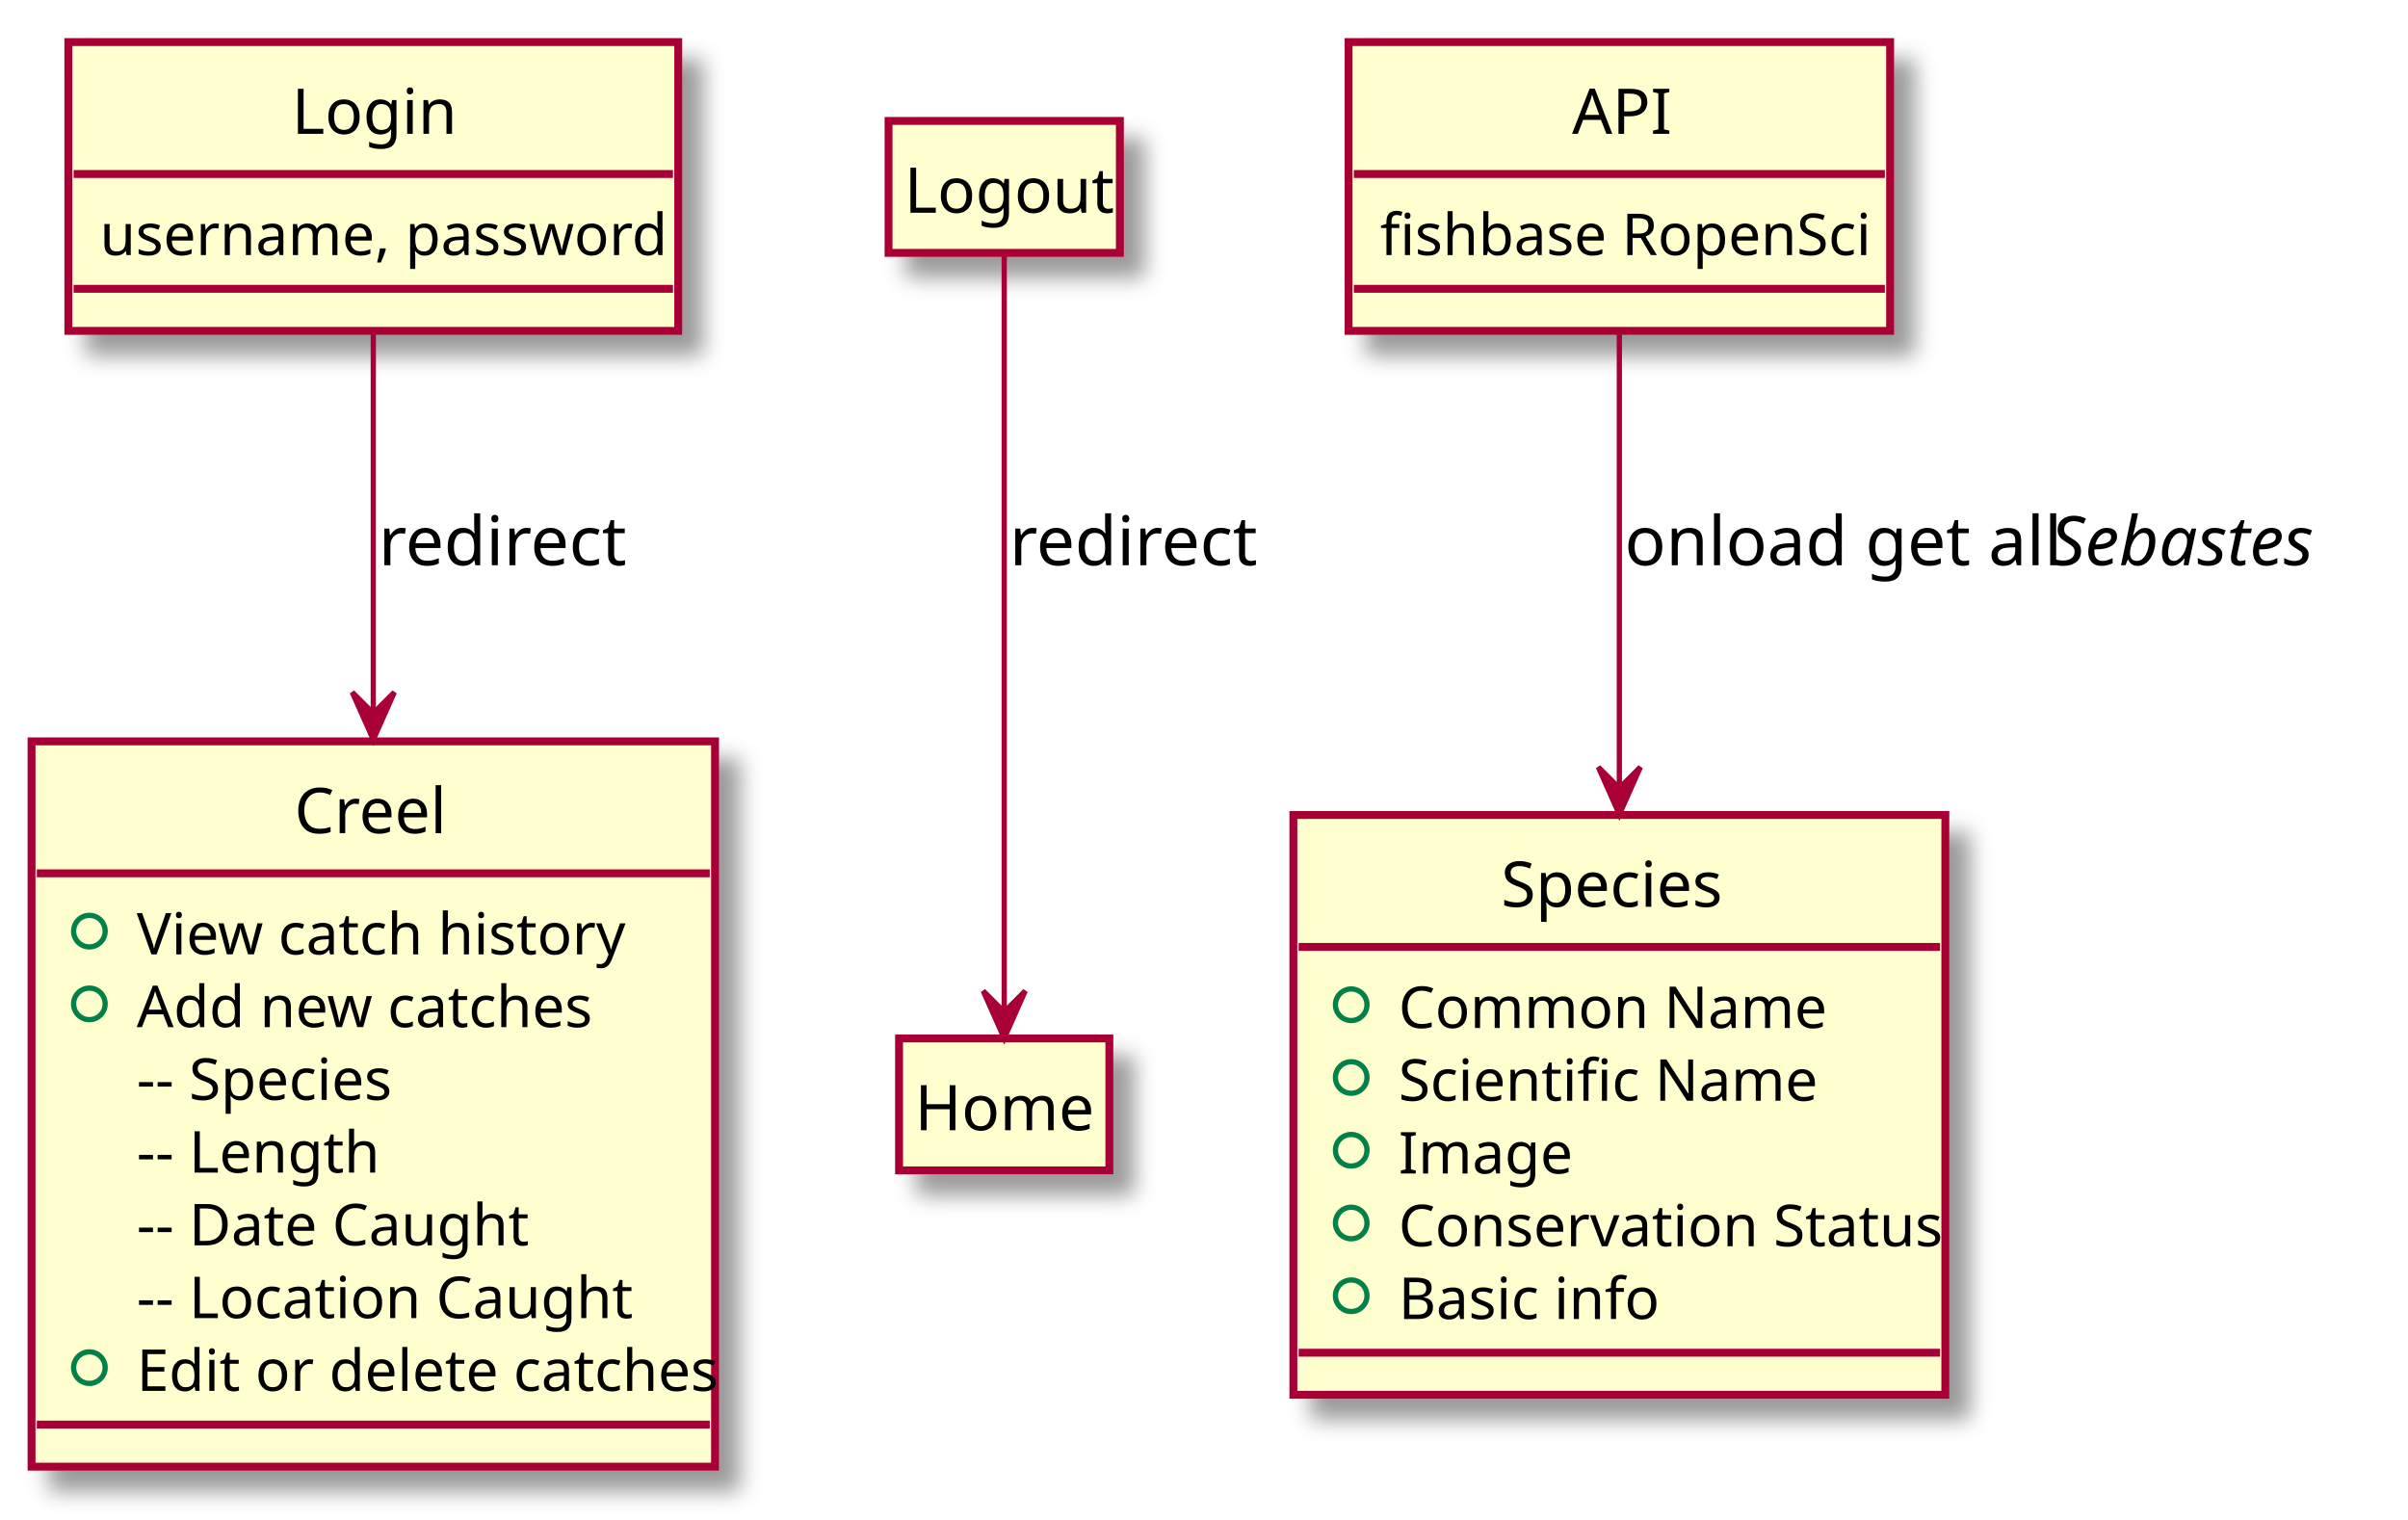
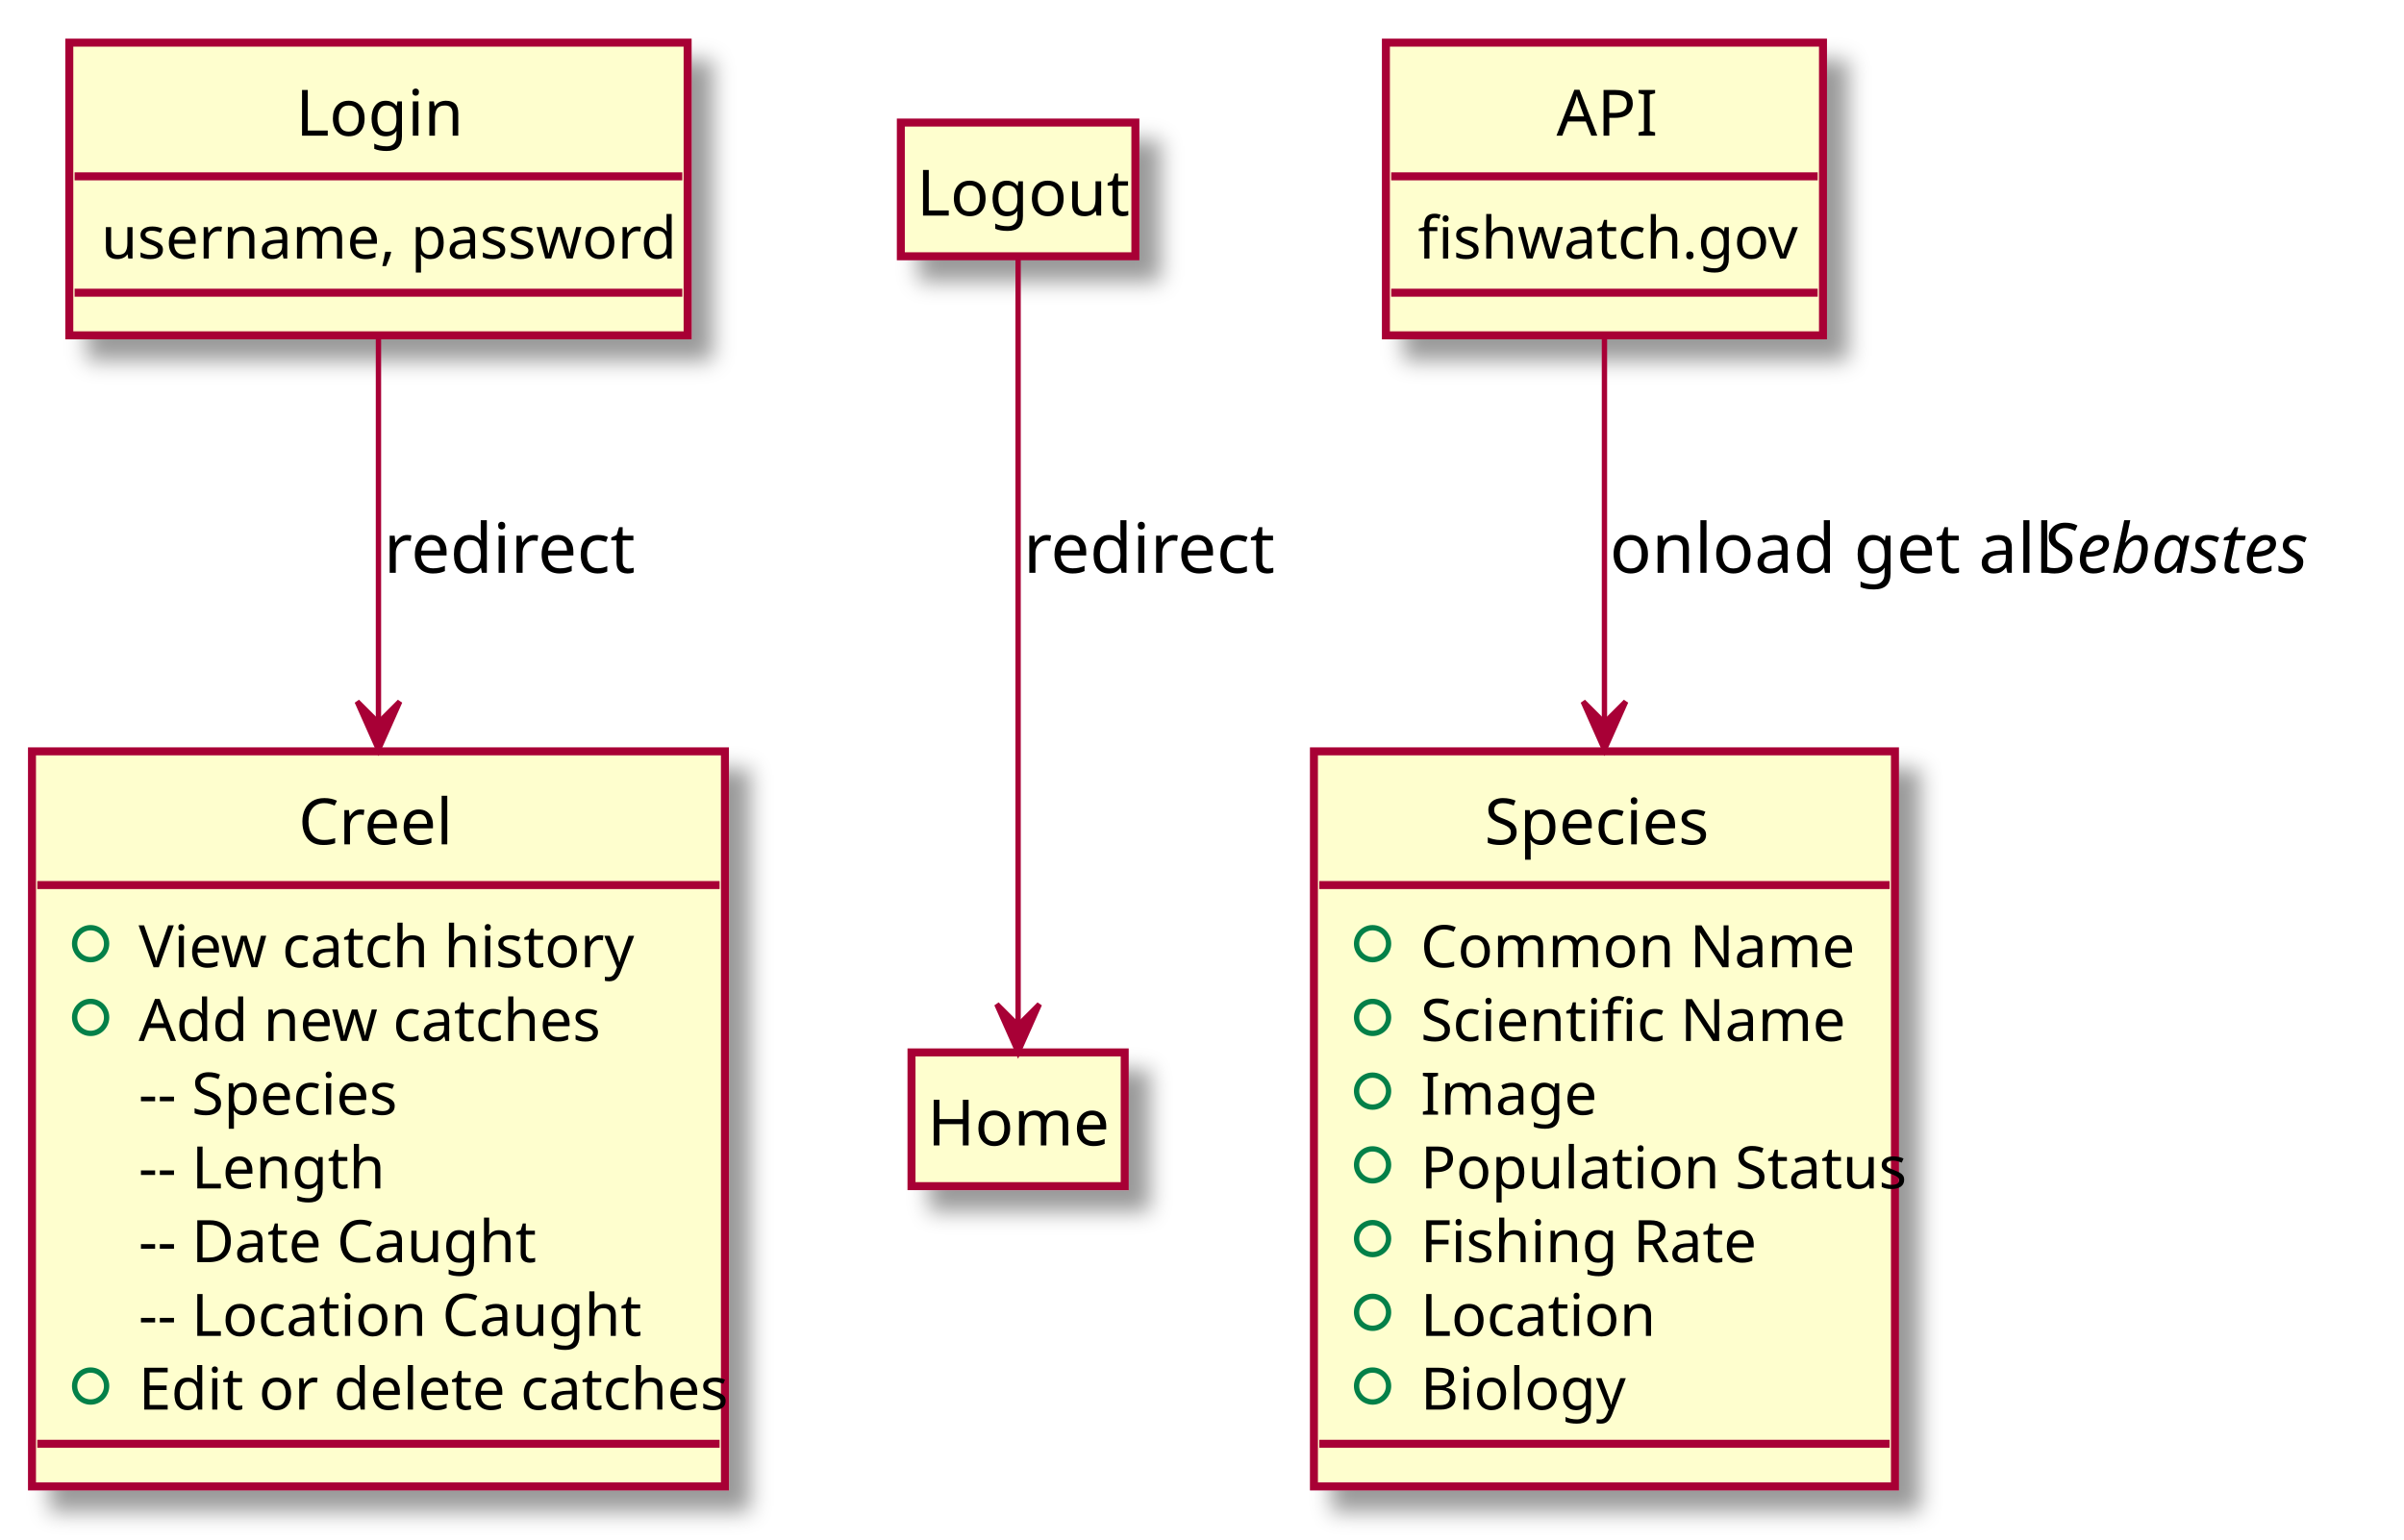
- <svg xmlns="http://www.w3.org/2000/svg" contentScriptType="application/ecmascript" contentStyleType="text/css" height="1156px" preserveAspectRatio="none" style="width:1832px;height:1156px;" version="1.1" viewBox="0 0 1832 1156" width="1832px" zoomAndPan="magnify">
+ <svg xmlns="http://www.w3.org/2000/svg" contentScriptType="application/ecmascript" contentStyleType="text/css" height="1156px" preserveAspectRatio="none" style="width:1804px;height:1156px;" version="1.1" viewBox="0 0 1804 1156" width="1804px" zoomAndPan="magnify">
  <defs>
-     <filter height="300%" id="f1oln7vkwozsbx" width="300%" x="-1" y="-1">
+     <filter height="300%" id="f1p0w479m1gyuu" width="300%" x="-1" y="-1">
      <feGaussianBlur result="blurOut" stdDeviation="8.0" />
      <feColorMatrix in="blurOut" result="blurOut2" type="matrix" values="0 0 0 0 0 0 0 0 0 0 0 0 0 0 0 0 0 0 .4 0" />
      <feOffset dx="16.0" dy="16.0" in="blurOut2" result="blurOut3" />
      <feBlend in="SourceGraphic" in2="blurOut3" mode="normal" />
    </filter>
  </defs>
  <g>
-     <rect fill="#FEFECE" filter="url(#f1oln7vkwozsbx)" height="219.719" id="Login" style="stroke: #A80036; stroke-width: 6.0;" width="464" x="52" y="32" />
+     <rect fill="#FEFECE" filter="url(#f1p0w479m1gyuu)" height="219.719" id="Login" style="stroke: #A80036; stroke-width: 6.0;" width="464" x="52" y="32" />
    <text fill="#000000" font-family="sans-serif" font-size="48" lengthAdjust="spacingAndGlyphs" textLength="124" x="222" y="101.828">Login</text>
    <line style="stroke: #A80036; stroke-width: 6.0;" x1="56" x2="512" y1="132.375" y2="132.375" />
    <text fill="#000000" font-family="sans-serif" font-size="44" lengthAdjust="spacingAndGlyphs" textLength="416" x="76" y="194.051">username, password</text>
    <line style="stroke: #A80036; stroke-width: 6.0;" x1="56" x2="512" y1="219.719" y2="219.719" />
-     <rect fill="#FEFECE" filter="url(#f1oln7vkwozsbx)" height="551.781" id="Creel" style="stroke: #A80036; stroke-width: 6.0;" width="520" x="24" y="564" />
+     <rect fill="#FEFECE" filter="url(#f1p0w479m1gyuu)" height="551.781" id="Creel" style="stroke: #A80036; stroke-width: 6.0;" width="520" x="24" y="564" />
    <text fill="#000000" font-family="sans-serif" font-size="48" lengthAdjust="spacingAndGlyphs" textLength="120" x="224" y="633.828">Creel</text>
    <line style="stroke: #A80036; stroke-width: 6.0;" x1="28" x2="540" y1="664.375" y2="664.375" />
    <ellipse cx="68" cy="708.375" fill="none" rx="12" ry="12" style="stroke: #038048; stroke-width: 4.0;" />
    <text fill="#000000" font-family="sans-serif" font-size="44" lengthAdjust="spacingAndGlyphs" textLength="368" x="104" y="726.051">View catch history</text>
    <ellipse cx="68" cy="763.719" fill="none" rx="12" ry="12" style="stroke: #038048; stroke-width: 4.0;" />
    <text fill="#000000" font-family="sans-serif" font-size="44" lengthAdjust="spacingAndGlyphs" textLength="348" x="104" y="781.394">Add new catches</text>
    <text fill="#000000" font-family="sans-serif" font-size="44" lengthAdjust="spacingAndGlyphs" textLength="200" x="104" y="836.738">-- Species</text>
    <text fill="#000000" font-family="sans-serif" font-size="44" lengthAdjust="spacingAndGlyphs" textLength="176" x="104" y="892.082">-- Length</text>
    <text fill="#000000" font-family="sans-serif" font-size="44" lengthAdjust="spacingAndGlyphs" textLength="280" x="104" y="947.426">-- Date Caught</text>
    <text fill="#000000" font-family="sans-serif" font-size="44" lengthAdjust="spacingAndGlyphs" textLength="356" x="104" y="1002.769">-- Location Caught</text>
    <ellipse cx="68" cy="1040.438" fill="none" rx="12" ry="12" style="stroke: #038048; stroke-width: 4.0;" />
    <text fill="#000000" font-family="sans-serif" font-size="44" lengthAdjust="spacingAndGlyphs" textLength="416" x="104" y="1058.113">Edit or delete catches</text>
    <line style="stroke: #A80036; stroke-width: 6.0;" x1="28" x2="540" y1="1083.781" y2="1083.781" />
-     <rect fill="#FEFECE" filter="url(#f1oln7vkwozsbx)" height="100.375" id="Logout" style="stroke: #A80036; stroke-width: 6.0;" width="176" x="676" y="92" />
+     <rect fill="#FEFECE" filter="url(#f1p0w479m1gyuu)" height="100.375" id="Logout" style="stroke: #A80036; stroke-width: 6.0;" width="176" x="676" y="92" />
    <text fill="#000000" font-family="sans-serif" font-size="48" lengthAdjust="spacingAndGlyphs" textLength="152" x="688" y="161.828">Logout</text>
-     <rect fill="#FEFECE" filter="url(#f1oln7vkwozsbx)" height="100.375" id="Home" style="stroke: #A80036; stroke-width: 6.0;" width="160" x="684" y="790" />
+     <rect fill="#FEFECE" filter="url(#f1p0w479m1gyuu)" height="100.375" id="Home" style="stroke: #A80036; stroke-width: 6.0;" width="160" x="684" y="790" />
    <text fill="#000000" font-family="sans-serif" font-size="48" lengthAdjust="spacingAndGlyphs" textLength="136" x="696" y="859.828">Home</text>
-     <rect fill="#FEFECE" filter="url(#f1oln7vkwozsbx)" height="219.719" id="API" style="stroke: #A80036; stroke-width: 6.0;" width="412" x="1026" y="32" />
-     <text fill="#000000" font-family="sans-serif" font-size="48" lengthAdjust="spacingAndGlyphs" textLength="72" x="1196" y="101.828">API</text>
-     <line style="stroke: #A80036; stroke-width: 6.0;" x1="1030" x2="1434" y1="132.375" y2="132.375" />
-     <text fill="#000000" font-family="sans-serif" font-size="44" lengthAdjust="spacingAndGlyphs" textLength="364" x="1050" y="194.051">fishbase RopenSci</text>
-     <line style="stroke: #A80036; stroke-width: 6.0;" x1="1030" x2="1434" y1="219.719" y2="219.719" />
-     <rect fill="#FEFECE" filter="url(#f1oln7vkwozsbx)" height="441.094" id="Species" style="stroke: #A80036; stroke-width: 6.0;" width="496" x="984" y="620" />
-     <text fill="#000000" font-family="sans-serif" font-size="48" lengthAdjust="spacingAndGlyphs" textLength="180" x="1142" y="689.828">Species</text>
-     <line style="stroke: #A80036; stroke-width: 6.0;" x1="988" x2="1476" y1="720.375" y2="720.375" />
-     <ellipse cx="1028" cy="764.375" fill="none" rx="12" ry="12" style="stroke: #038048; stroke-width: 4.0;" />
-     <text fill="#000000" font-family="sans-serif" font-size="44" lengthAdjust="spacingAndGlyphs" textLength="284" x="1064" y="782.051">Common Name</text>
-     <ellipse cx="1028" cy="819.719" fill="none" rx="12" ry="12" style="stroke: #038048; stroke-width: 4.0;" />
-     <text fill="#000000" font-family="sans-serif" font-size="44" lengthAdjust="spacingAndGlyphs" textLength="296" x="1064" y="837.394">Scientific Name</text>
-     <ellipse cx="1028" cy="875.062" fill="none" rx="12" ry="12" style="stroke: #038048; stroke-width: 4.0;" />
-     <text fill="#000000" font-family="sans-serif" font-size="44" lengthAdjust="spacingAndGlyphs" textLength="112" x="1064" y="892.738">Image</text>
-     <ellipse cx="1028" cy="930.406" fill="none" rx="12" ry="12" style="stroke: #038048; stroke-width: 4.0;" />
-     <text fill="#000000" font-family="sans-serif" font-size="44" lengthAdjust="spacingAndGlyphs" textLength="392" x="1064" y="948.082">Conservation Status</text>
-     <ellipse cx="1028" cy="985.75" fill="none" rx="12" ry="12" style="stroke: #038048; stroke-width: 4.0;" />
-     <text fill="#000000" font-family="sans-serif" font-size="44" lengthAdjust="spacingAndGlyphs" textLength="192" x="1064" y="1003.426">Basic info</text>
-     <line style="stroke: #A80036; stroke-width: 6.0;" x1="988" x2="1476" y1="1029.094" y2="1029.094" />
+     <rect fill="#FEFECE" filter="url(#f1p0w479m1gyuu)" height="219.719" id="API" style="stroke: #A80036; stroke-width: 6.0;" width="328" x="1040" y="32" />
+     <text fill="#000000" font-family="sans-serif" font-size="48" lengthAdjust="spacingAndGlyphs" textLength="72" x="1168" y="101.828">API</text>
+     <line style="stroke: #A80036; stroke-width: 6.0;" x1="1044" x2="1364" y1="132.375" y2="132.375" />
+     <text fill="#000000" font-family="sans-serif" font-size="44" lengthAdjust="spacingAndGlyphs" textLength="280" x="1064" y="194.051">fishwatch.gov</text>
+     <line style="stroke: #A80036; stroke-width: 6.0;" x1="1044" x2="1364" y1="219.719" y2="219.719" />
+     <rect fill="#FEFECE" filter="url(#f1p0w479m1gyuu)" height="551.781" id="Species" style="stroke: #A80036; stroke-width: 6.0;" width="436" x="986" y="564" />
+     <text fill="#000000" font-family="sans-serif" font-size="48" lengthAdjust="spacingAndGlyphs" textLength="180" x="1114" y="633.828">Species</text>
+     <line style="stroke: #A80036; stroke-width: 6.0;" x1="990" x2="1418" y1="664.375" y2="664.375" />
+     <ellipse cx="1030" cy="708.375" fill="none" rx="12" ry="12" style="stroke: #038048; stroke-width: 4.0;" />
+     <text fill="#000000" font-family="sans-serif" font-size="44" lengthAdjust="spacingAndGlyphs" textLength="284" x="1066" y="726.051">Common Name</text>
+     <ellipse cx="1030" cy="763.719" fill="none" rx="12" ry="12" style="stroke: #038048; stroke-width: 4.0;" />
+     <text fill="#000000" font-family="sans-serif" font-size="44" lengthAdjust="spacingAndGlyphs" textLength="296" x="1066" y="781.394">Scientific Name</text>
+     <ellipse cx="1030" cy="819.062" fill="none" rx="12" ry="12" style="stroke: #038048; stroke-width: 4.0;" />
+     <text fill="#000000" font-family="sans-serif" font-size="44" lengthAdjust="spacingAndGlyphs" textLength="112" x="1066" y="836.738">Image</text>
+     <ellipse cx="1030" cy="874.406" fill="none" rx="12" ry="12" style="stroke: #038048; stroke-width: 4.0;" />
+     <text fill="#000000" font-family="sans-serif" font-size="44" lengthAdjust="spacingAndGlyphs" textLength="332" x="1066" y="892.082">Population Status</text>
+     <ellipse cx="1030" cy="929.75" fill="none" rx="12" ry="12" style="stroke: #038048; stroke-width: 4.0;" />
+     <text fill="#000000" font-family="sans-serif" font-size="44" lengthAdjust="spacingAndGlyphs" textLength="236" x="1066" y="947.426">Fishing Rate</text>
+     <ellipse cx="1030" cy="985.094" fill="none" rx="12" ry="12" style="stroke: #038048; stroke-width: 4.0;" />
+     <text fill="#000000" font-family="sans-serif" font-size="44" lengthAdjust="spacingAndGlyphs" textLength="164" x="1066" y="1002.769">Location</text>
+     <ellipse cx="1030" cy="1040.438" fill="none" rx="12" ry="12" style="stroke: #038048; stroke-width: 4.0;" />
+     <text fill="#000000" font-family="sans-serif" font-size="44" lengthAdjust="spacingAndGlyphs" textLength="140" x="1066" y="1058.113">Biology</text>
+     <line style="stroke: #A80036; stroke-width: 6.0;" x1="990" x2="1418" y1="1083.781" y2="1083.781" />
    <path d="M284,252.3 C284,329.916 284,439.14 284,542.148 " fill="none" id="Login-&gt;Creel" style="stroke: #A80036; stroke-width: 4.0;" />
    <polygon fill="#A80036" points="284,562.656,300,526.656,284,542.656,268,526.656,284,562.656" style="stroke: #A80036; stroke-width: 4.0;" />
    <text fill="#000000" font-family="sans-serif" font-size="52" lengthAdjust="spacingAndGlyphs" textLength="172" x="288" y="429.981">redirect</text>
    <path d="M764,192.344 C764,311.66 764,629.788 764,769.093 " fill="none" id="Logout-&gt;Home" style="stroke: #A80036; stroke-width: 4.0;" />
    <polygon fill="#A80036" points="764,789.858,780,753.858,764,769.858,748,753.858,764,789.858" style="stroke: #A80036; stroke-width: 4.0;" />
    <text fill="#000000" font-family="sans-serif" font-size="52" lengthAdjust="spacingAndGlyphs" textLength="172" x="768" y="429.981">redirect</text>
-     <path d="M1232,252.3 C1232,344.496 1232,481.304 1232,599.304 " fill="none" id="API-&gt;Species" style="stroke: #A80036; stroke-width: 4.0;" />
-     <polygon fill="#A80036" points="1232,619.58,1248,583.58,1232,599.58,1216,583.58,1232,619.58" style="stroke: #A80036; stroke-width: 4.0;" />
-     <text fill="#000000" font-family="sans-serif" font-size="52" lengthAdjust="spacingAndGlyphs" textLength="308" x="1236" y="429.981">onload get all</text>
-     <text fill="#000000" font-family="sans-serif" font-size="52" font-style="italic" lengthAdjust="spacingAndGlyphs" textLength="224" x="1560" y="429.981">Sebastes</text>
+     <path d="M1204,252.3 C1204,329.916 1204,439.14 1204,542.148 " fill="none" id="API-&gt;Species" style="stroke: #A80036; stroke-width: 4.0;" />
+     <polygon fill="#A80036" points="1204,562.656,1220,526.656,1204,542.656,1188,526.656,1204,562.656" style="stroke: #A80036; stroke-width: 4.0;" />
+     <text fill="#000000" font-family="sans-serif" font-size="52" lengthAdjust="spacingAndGlyphs" textLength="308" x="1208" y="429.981">onload get all</text>
+     <text fill="#000000" font-family="sans-serif" font-size="52" font-style="italic" lengthAdjust="spacingAndGlyphs" textLength="224" x="1532" y="429.981">Sebastes</text>
  </g>
</svg>
